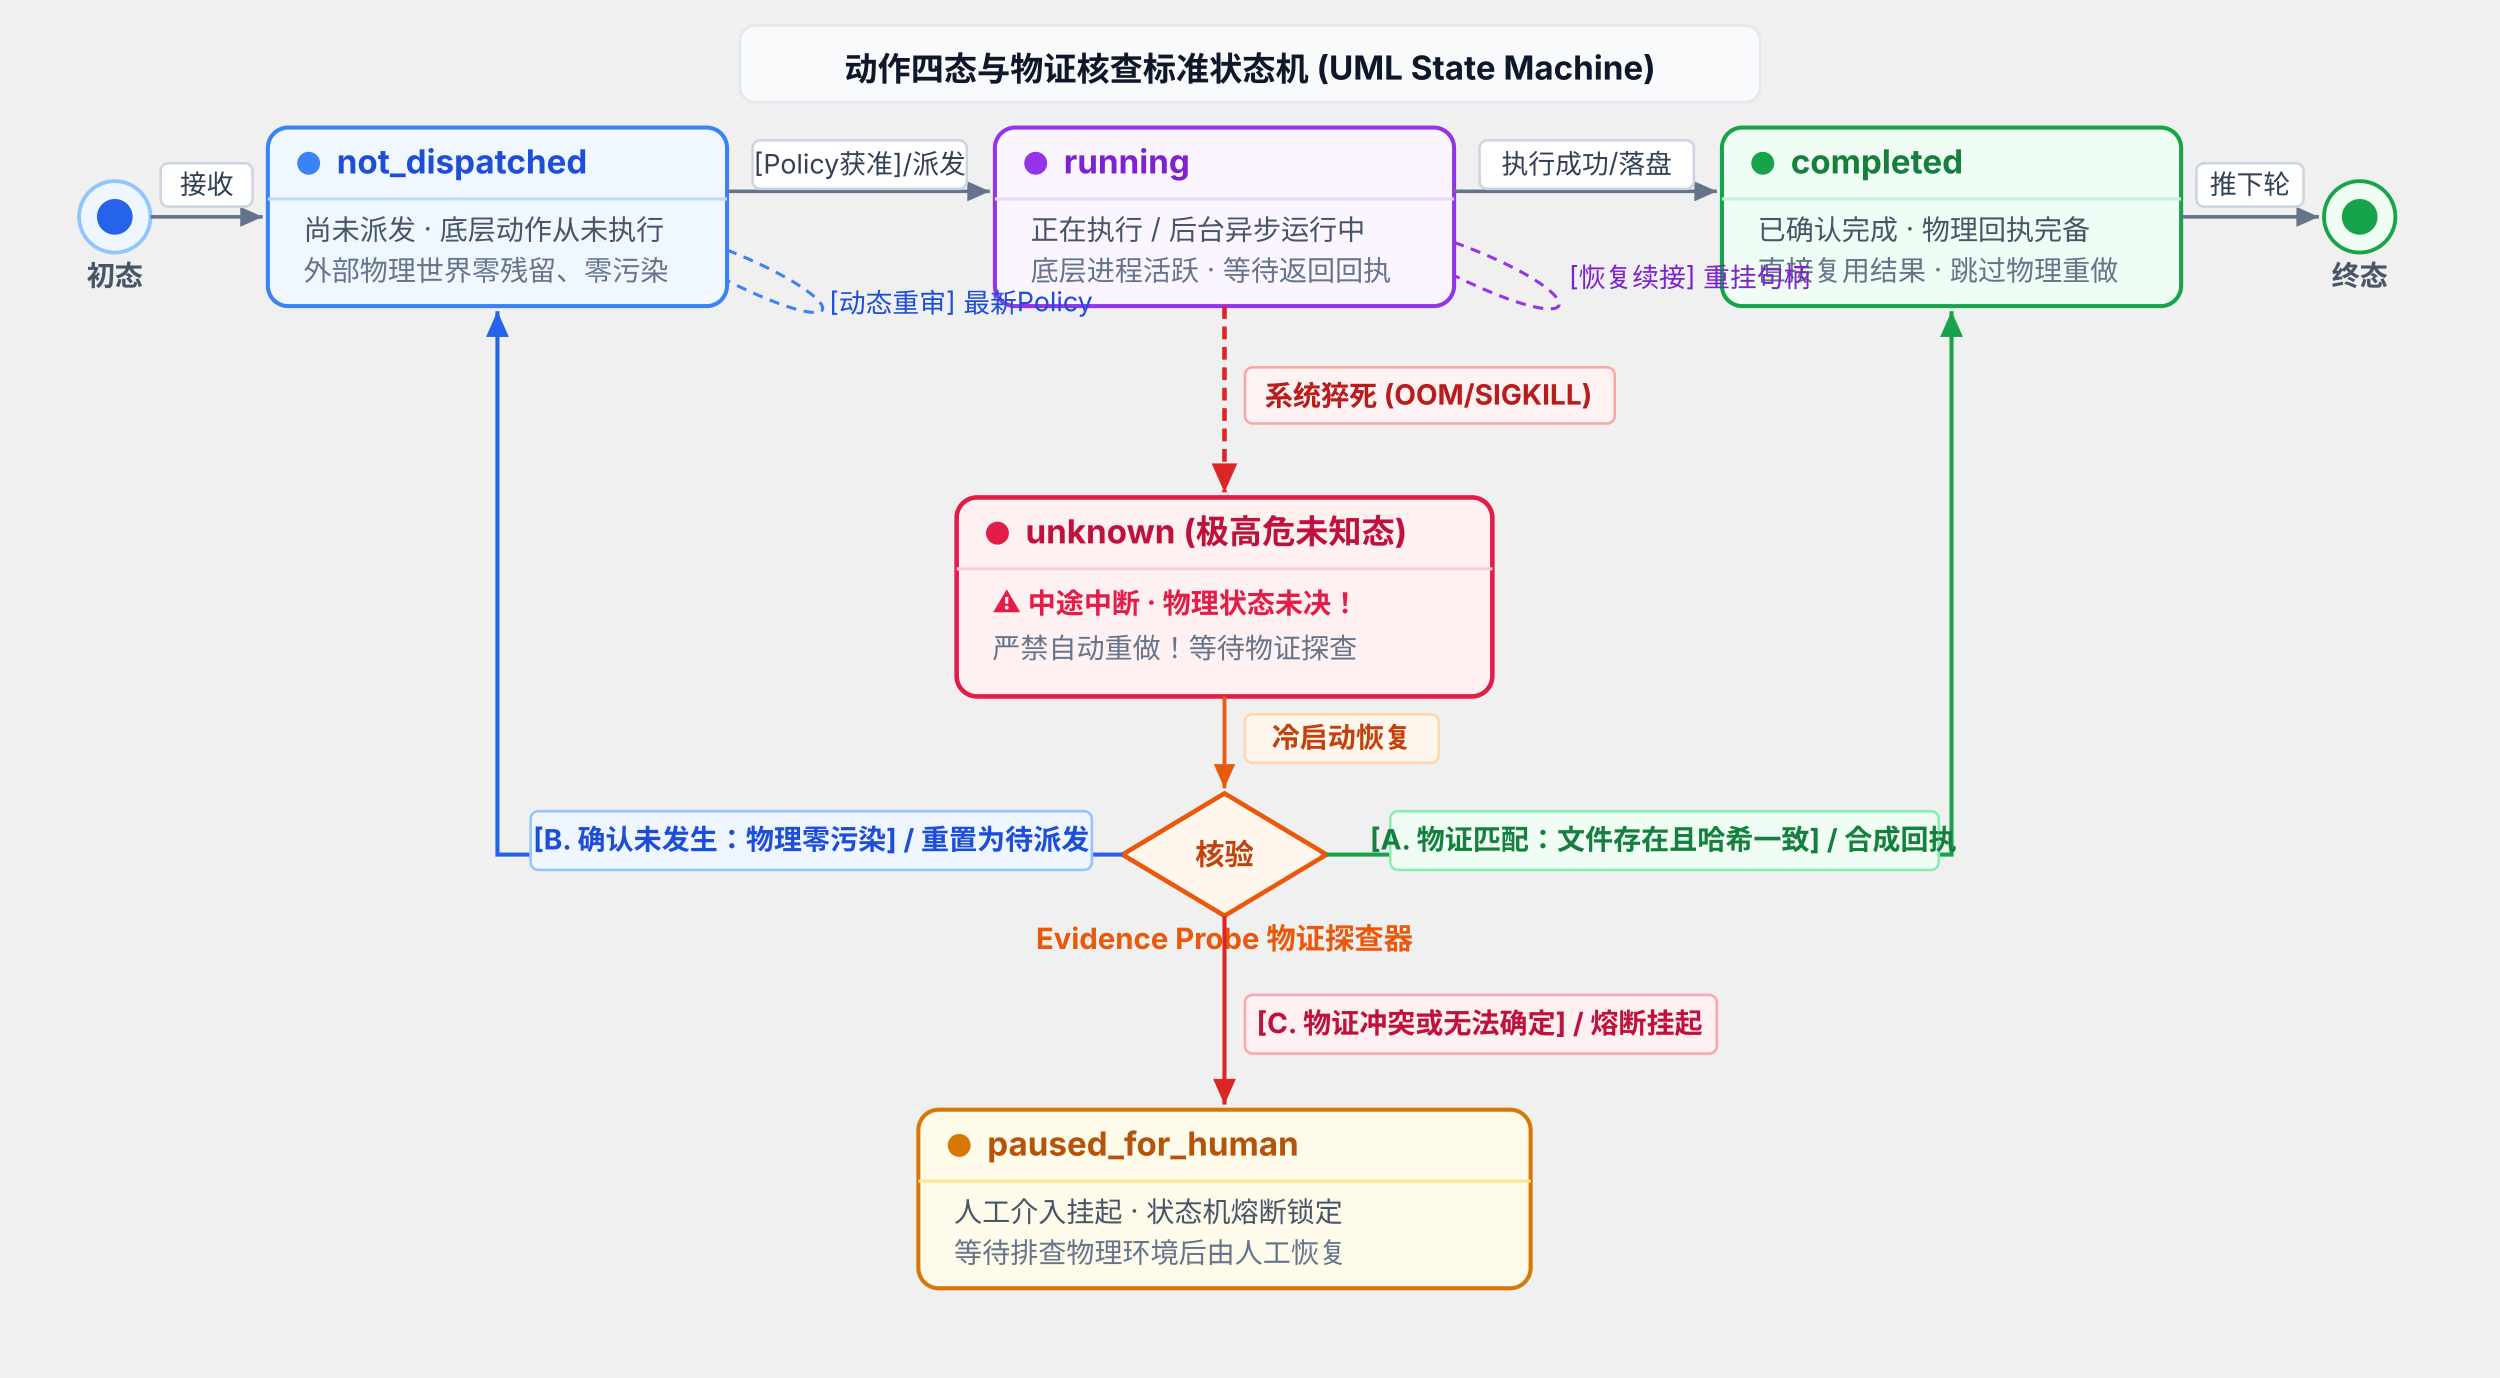
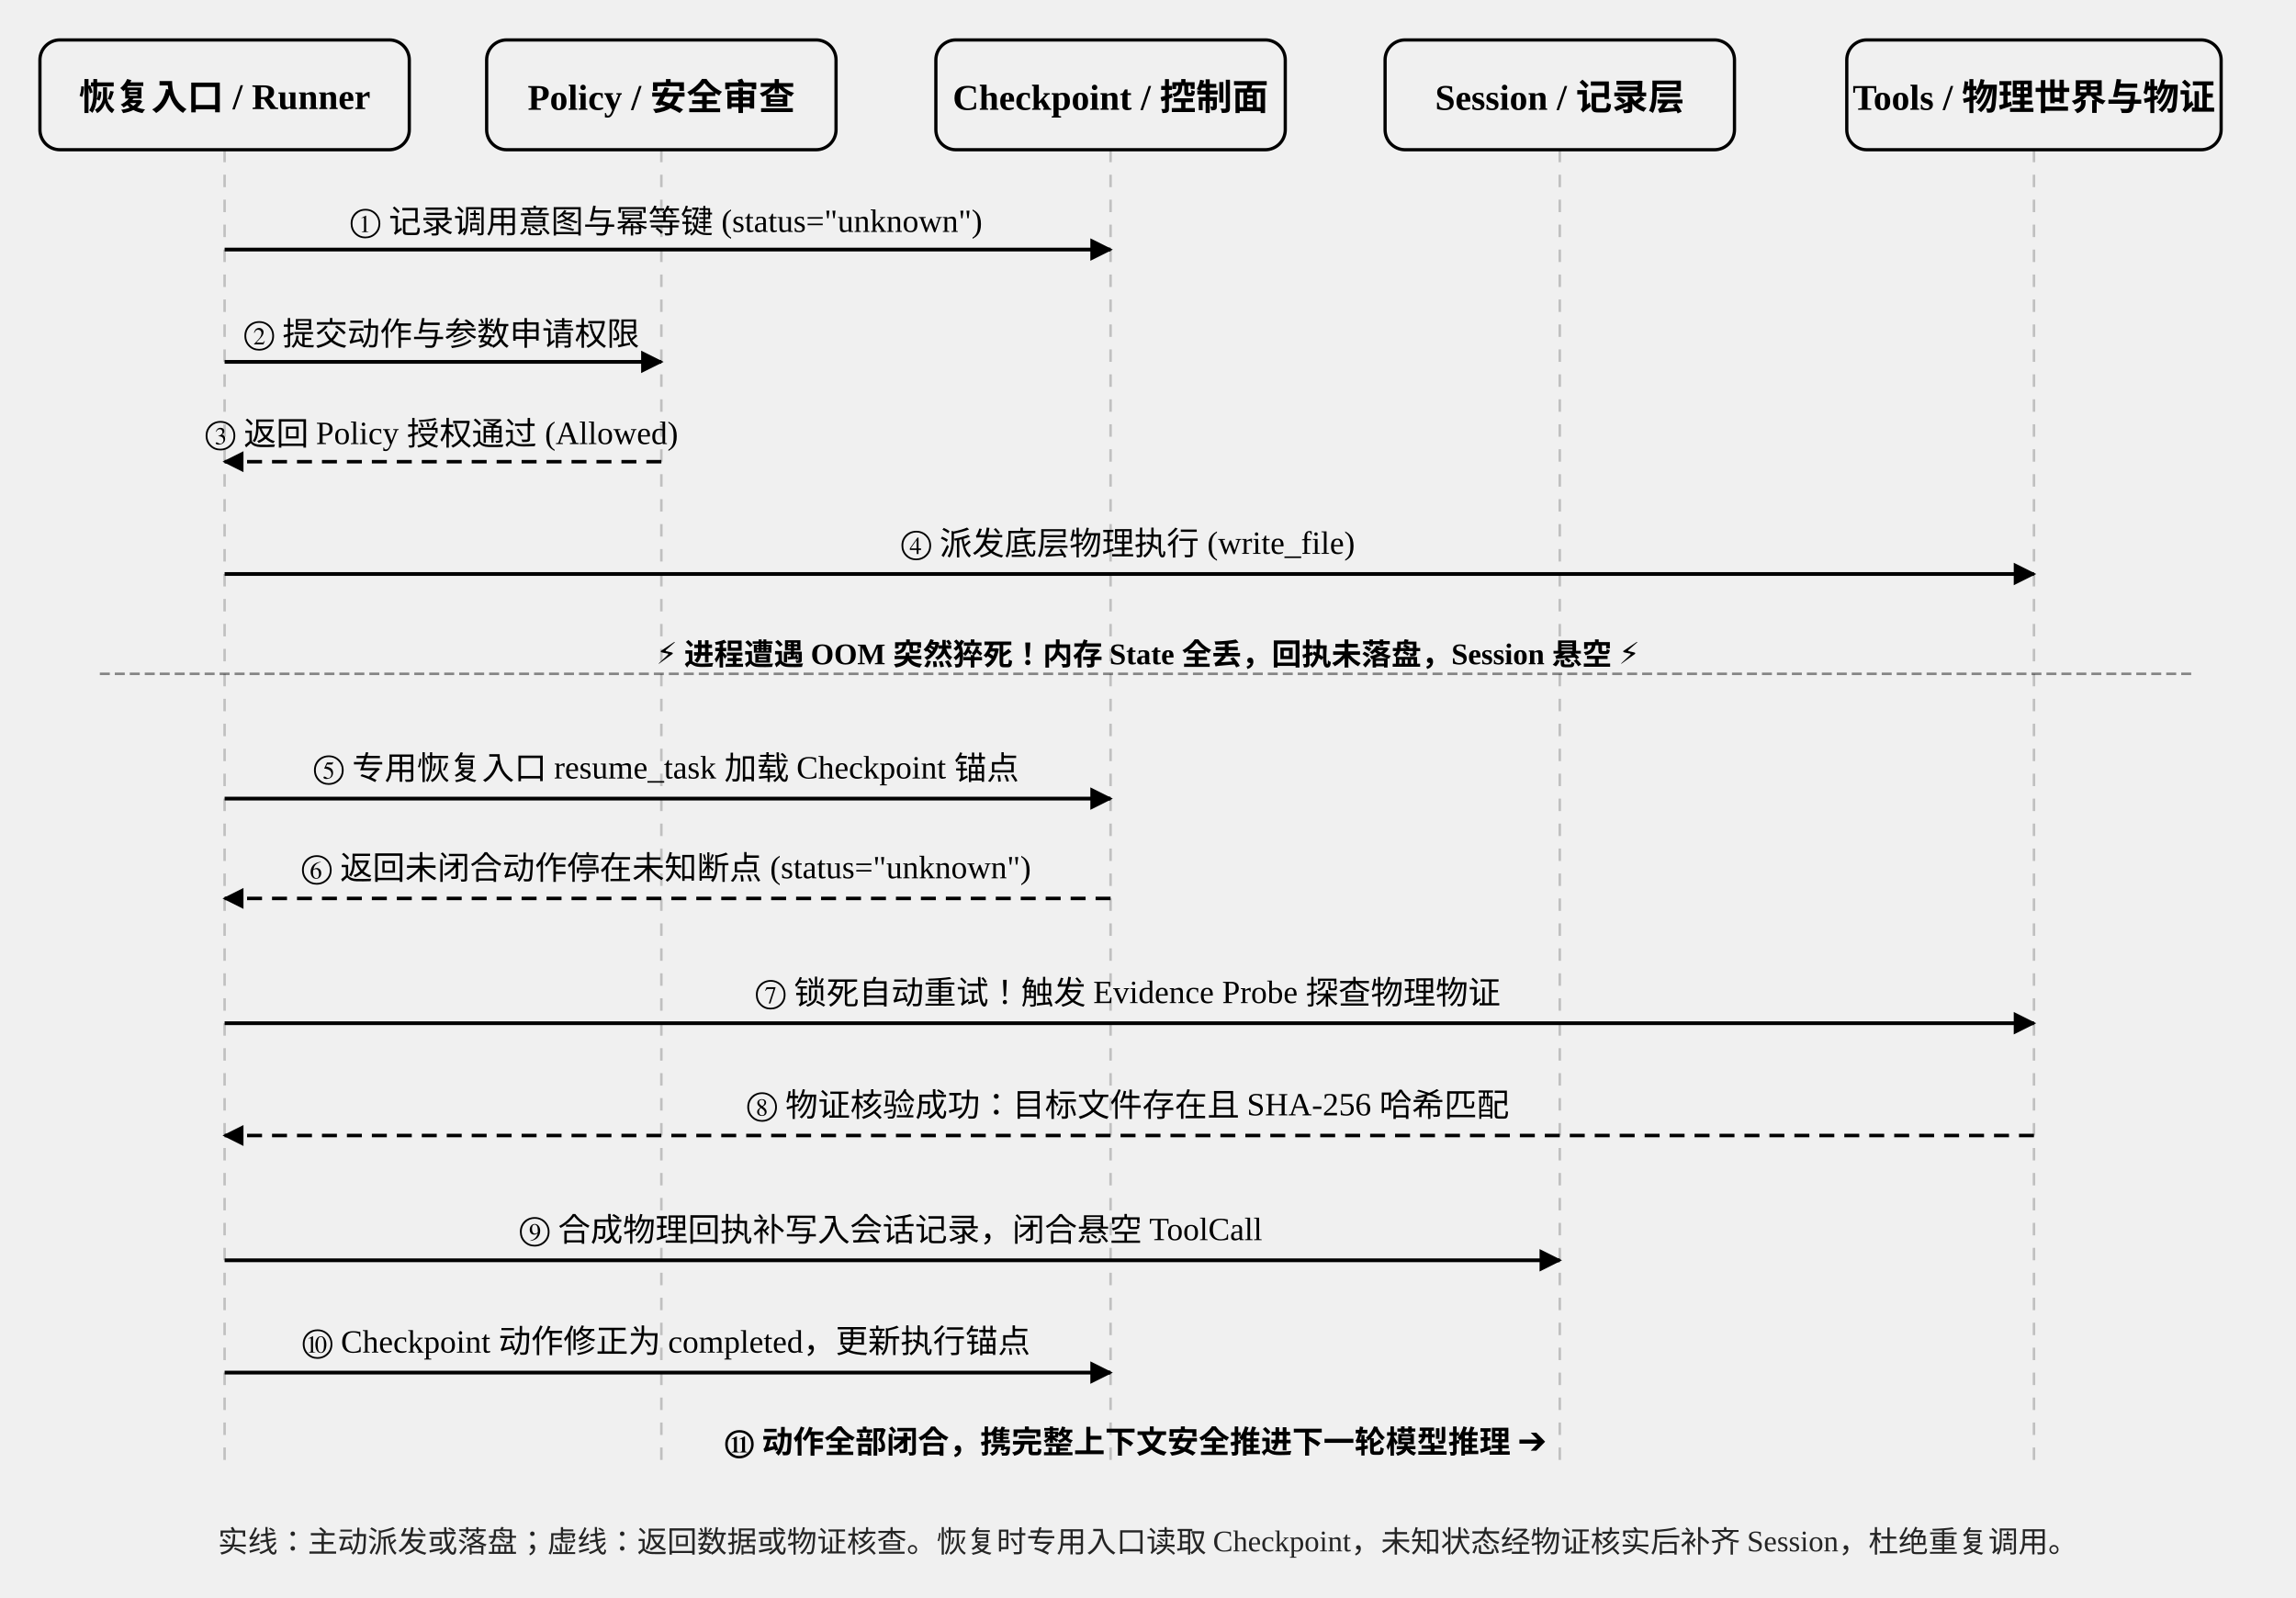
- <svg xmlns="http://www.w3.org/2000/svg" class="am-diagram" viewBox="0 0 980 540" style="background:#ffffff; font-family:-apple-system,BlinkMacSystemFont,'Segoe UI','Microsoft YaHei',sans-serif;">
-   <style>.am-diagram { margin: 0; overflow-x: auto; text-align: center; }
- .am-diagram svg { max-width: 100%; height: auto; }
- </style>
+ <svg xmlns="http://www.w3.org/2000/svg" class="lesson-svg" viewBox="0 0 920 640" width="920" height="640" role="img" aria-label="恢复时序数据流：正常派发前写入 Checkpoint，执行中遭遇系统猝死后内存清空；冷启动恢复通过专用入口加载检查点，针对 unknown 状态触发物证探查核验哈希，查实后合成回执补入 Session，闭合状态推进下一轮循环">
  <defs>
-     <marker id="arrow-default" viewBox="0 0 10 10" refX="9" refY="5" markerWidth="7" markerHeight="7" orient="auto-start-reverse">
-       <path d="M0,1 L9,5 L0,9 z" fill="#64748b" />
-     </marker>
-     <marker id="arrow-crash" viewBox="0 0 10 10" refX="9" refY="5" markerWidth="7" markerHeight="7" orient="auto-start-reverse">
-       <path d="M0,1 L9,5 L0,9 z" fill="#dc2626" />
-     </marker>
-     <marker id="arrow-probe" viewBox="0 0 10 10" refX="9" refY="5" markerWidth="7" markerHeight="7" orient="auto-start-reverse">
-       <path d="M0,1 L9,5 L0,9 z" fill="#ea580c" />
-     </marker>
-     <marker id="arrow-success" viewBox="0 0 10 10" refX="9" refY="5" markerWidth="7" markerHeight="7" orient="auto-start-reverse">
-       <path d="M0,1 L9,5 L0,9 z" fill="#16a34a" />
-     </marker>
-     <marker id="arrow-reset" viewBox="0 0 10 10" refX="9" refY="5" markerWidth="7" markerHeight="7" orient="auto-start-reverse">
-       <path d="M0,1 L9,5 L0,9 z" fill="#2563eb" />
-     </marker>
-     <marker id="arrow-danger" viewBox="0 0 10 10" refX="9" refY="5" markerWidth="7" markerHeight="7" orient="auto-start-reverse">
-       <path d="M0,1 L9,5 L0,9 z" fill="#dc2626" />
+     <marker id="recovery-flow-arrow" viewBox="0 0 10 10" refX="9" refY="5" markerWidth="6" markerHeight="6" orient="auto">
+       <path d="M0,0 L10,5 L0,10 z" fill="currentColor" />
    </marker>
  </defs>
-   <rect x="290" y="10" width="400" height="30" rx="6" fill="#f8fafc" stroke="#e2e8f0" stroke-width="1" />
-   <text x="490" y="26" text-anchor="middle" font-size="13" font-weight="700" fill="#0f172a" dominant-baseline="central">动作四态与物证核查标准状态机 (UML State Machine)</text>
-   <circle cx="45" cy="85" r="14" fill="#eff6ff" stroke="#93c5fd" stroke-width="1.5" />
-   <circle cx="45" cy="85" r="7" fill="#2563eb" />
-   <text x="45" y="112" text-anchor="middle" font-size="11" font-weight="600" fill="#475569">初态</text>
-   <g transform="translate(105, 50)">
-     <rect width="180" height="70" rx="8" fill="#f0f7ff" stroke="#3b82f6" stroke-width="1.6" />
-     <line x1="0" y1="28" x2="180" y2="28" stroke="#bfdbfe" stroke-width="1.2" />
-     <circle cx="16" cy="14" r="4.5" fill="#3b82f6" />
-     <text x="27" y="18" font-size="13" font-weight="700" fill="#1d4ed8">not_dispatched</text>
-     <text x="14" y="44" font-size="11" fill="#475569">尚未派发 · 底层动作从未执行</text>
-     <text x="14" y="60" font-size="11" fill="#64748b">外部物理世界零残留、零污染</text>
+   <g fill="none" stroke="currentColor" stroke-width="1.3">
+     <rect x="16" y="16" width="148" height="44" rx="8" />
+     <rect x="195" y="16" width="140" height="44" rx="8" />
+     <rect x="375" y="16" width="140" height="44" rx="8" />
+     <rect x="555" y="16" width="140" height="44" rx="8" />
+     <rect x="740" y="16" width="150" height="44" rx="8" />
  </g>
-   <g transform="translate(390, 50)">
-     <rect width="180" height="70" rx="8" fill="#faf5ff" stroke="#9333ea" stroke-width="1.6" />
-     <line x1="0" y1="28" x2="180" y2="28" stroke="#e9d5ff" stroke-width="1.2" />
-     <circle cx="16" cy="14" r="4.5" fill="#9333ea" />
-     <text x="27" y="18" font-size="13" font-weight="700" fill="#7e22ce">running</text>
-     <text x="14" y="44" font-size="11" fill="#475569">正在执行 / 后台异步运行中</text>
-     <text x="14" y="60" font-size="11" fill="#64748b">底层进程活跃 · 等待返回回执</text>
+   <g fill="currentColor" text-anchor="middle" font-size="14.5" font-weight="600">
+     <text x="90" y="44">恢复入口 / Runner</text>
+     <text x="265" y="44">Policy / 安全审查</text>
+     <text x="445" y="44">Checkpoint / 控制面</text>
+     <text x="625" y="44">Session / 记录层</text>
+     <text x="815" y="44">Tools / 物理世界与物证</text>
  </g>
-   <g transform="translate(675, 50)">
-     <rect width="180" height="70" rx="8" fill="#f0fdf4" stroke="#16a34a" stroke-width="1.6" />
-     <line x1="0" y1="28" x2="180" y2="28" stroke="#bbf7d0" stroke-width="1.2" />
-     <circle cx="16" cy="14" r="4.5" fill="#16a34a" />
-     <text x="27" y="18" font-size="13" font-weight="700" fill="#15803d">completed</text>
-     <text x="14" y="44" font-size="11" fill="#475569">已确认完成 · 物理回执完备</text>
-     <text x="14" y="60" font-size="11" fill="#64748b">直接复用结果 · 跳过物理重做</text>
+   <g stroke="currentColor" opacity=".2" stroke-dasharray="5 5">
+     <path d="M90 60 V590 M265 60 V590 M445 60 V590 M625 60 V590 M815 60 V590" />
  </g>
-   <circle cx="925" cy="85" r="14" fill="#f0fdf4" stroke="#16a34a" stroke-width="1.5" />
-   <circle cx="925" cy="85" r="7" fill="#16a34a" />
-   <text x="925" y="112" text-anchor="middle" font-size="11" font-weight="600" fill="#475569">终态</text>
-   <g transform="translate(375, 195)">
-     <rect width="210" height="78" rx="8" fill="#fff1f2" stroke="#e11d48" stroke-width="1.8" />
-     <line x1="0" y1="28" x2="210" y2="28" stroke="#fecdd3" stroke-width="1.2" />
-     <circle cx="16" cy="14" r="4.5" fill="#e11d48" />
-     <text x="27" y="18" font-size="13" font-weight="700" fill="#be123c">unknown (极高危未知态)</text>
-     <text x="14" y="45" font-size="11" font-weight="700" fill="#e11d48">⚠ 中途中断 · 物理状态未决！</text>
-     <text x="14" y="63" font-size="11" fill="#64748b">严禁自动重做！等待物证探查</text>
+   <g fill="none" stroke="currentColor" stroke-width="1.5" marker-end="url(#recovery-flow-arrow)">
+     <path d="M90 100 H445" />
+     <path d="M90 145 H265" />
+     <path d="M90 230 H815" />
  </g>
-   <g transform="translate(480, 335)">
-     <polygon points="0,-24 40,0 0,24 -40,0" fill="#fff7ed" stroke="#ea580c" stroke-width="1.8" />
-     <text x="0" y="4" text-anchor="middle" font-size="11.5" font-weight="700" fill="#c2410c">核验</text>
+   <g fill="none" stroke="currentColor" stroke-width="1.4" stroke-dasharray="6 4" marker-end="url(#recovery-flow-arrow)">
+     <path d="M265 185 H90" />
  </g>
-   <text x="480" y="372" text-anchor="middle" font-size="11.5" font-weight="700" fill="#ea580c">Evidence Probe 物证探查器</text>
-   <g transform="translate(360, 435)">
-     <rect width="240" height="70" rx="8" fill="#fffbeb" stroke="#d97706" stroke-width="1.6" />
-     <line x1="0" y1="28" x2="240" y2="28" stroke="#fde68a" stroke-width="1.2" />
-     <circle cx="16" cy="14" r="4.5" fill="#d97706" />
-     <text x="27" y="18" font-size="13" font-weight="700" fill="#b45309">paused_for_human</text>
-     <text x="14" y="44" font-size="11" fill="#475569">人工介入挂起 · 状态机熔断锁定</text>
-     <text x="14" y="60" font-size="11" fill="#64748b">等待排查物理环境后由人工恢复</text>
+   <g stroke="currentColor" opacity=".45" stroke-dasharray="4 2">
+     <path d="M40 270 H880" />
  </g>
-   <path d="M59,85 H103" fill="none" stroke="#64748b" stroke-width="1.4" marker-end="url(#arrow-default)" />
-   <g transform="translate(63, 64)">
-     <rect width="36" height="17" rx="3" fill="#ffffff" stroke="#cbd5e1" stroke-width="1" />
-     <text x="18" y="12" text-anchor="middle" font-size="10.5" fill="#334155">接收</text>
+   <g fill="none" stroke="currentColor" stroke-width="1.5" marker-end="url(#recovery-flow-arrow)">
+     <path d="M90 320 H445" />
+     <path d="M90 410 H815" />
+     <path d="M90 505 H625" />
+     <path d="M90 550 H445" />
  </g>
-   <path d="M285,75 H388" fill="none" stroke="#64748b" stroke-width="1.4" marker-end="url(#arrow-default)" />
-   <g transform="translate(295, 55)">
-     <rect width="84" height="19" rx="3" fill="#ffffff" stroke="#cbd5e1" stroke-width="1" />
-     <text x="42" y="13" text-anchor="middle" font-size="10.5" fill="#334155">[Policy获准]/派发</text>
+   <g fill="none" stroke="currentColor" stroke-width="1.4" stroke-dasharray="6 4" marker-end="url(#recovery-flow-arrow)">
+     <path d="M445 360 H90" />
+     <path d="M815 455 H90" />
  </g>
-   <path d="M570,75 H673" fill="none" stroke="#64748b" stroke-width="1.4" marker-end="url(#arrow-default)" />
-   <g transform="translate(580, 55)">
-     <rect width="84" height="19" rx="3" fill="#ffffff" stroke="#cbd5e1" stroke-width="1" />
-     <text x="42" y="13" text-anchor="middle" font-size="10.5" fill="#334155">执行成功/落盘</text>
+   <g fill="currentColor" text-anchor="middle" font-size="13">
+     <text x="267" y="93">① 记录调用意图与幂等键 (status="unknown")</text>
+     <text x="177" y="138">② 提交动作与参数申请权限</text>
+     <text x="177" y="178">③ 返回 Policy 授权通过 (Allowed)</text>
+     <text x="452" y="222">④ 派发底层物理执行 (write_file)</text>
+     <text x="460" y="266" font-size="12" font-weight="600">⚡ 进程遭遇 OOM 突然猝死！内存 State 全丢，回执未落盘，Session 悬空 ⚡</text>
+     <text x="267" y="312">⑤ 专用恢复入口 resume_task 加载 Checkpoint 锚点</text>
+     <text x="267" y="352">⑥ 返回未闭合动作停在未知断点 (status="unknown")</text>
+     <text x="452" y="402">⑦ 锁死自动重试！触发 Evidence Probe 探查物理物证</text>
+     <text x="452" y="447">⑧ 物证核验成功：目标文件存在且 SHA-256 哈希匹配</text>
+     <text x="357" y="497">⑨ 合成物理回执补写入会话记录，闭合悬空 ToolCall</text>
+     <text x="267" y="542">⑩ Checkpoint 动作修正为 completed，更新执行锚点</text>
+     <text x="455" y="582" font-size="12.5" font-weight="600">⑪ 动作全部闭合，携完整上下文安全推进下一轮模型推理 ➔</text>
+     <text x="460" y="622" font-size="12" opacity=".85">实线：主动派发或落盘；虚线：返回数据或物证核查。恢复时专用入口读取 Checkpoint，未知状态经物证核实后补齐 Session，杜绝重复调用。</text>
  </g>
-   <path d="M855,85 H909" fill="none" stroke="#64748b" stroke-width="1.4" marker-end="url(#arrow-default)" />
-   <g transform="translate(861, 64)">
-     <rect width="42" height="17" rx="3" fill="#ffffff" stroke="#cbd5e1" stroke-width="1" />
-     <text x="21" y="12" text-anchor="middle" font-size="10.5" fill="#334155">推下轮</text>
-   </g>
-   <path d="M480,120 V193" fill="none" stroke="#dc2626" stroke-width="1.8" stroke-dasharray="5 3" marker-end="url(#arrow-crash)" />
-   <g transform="translate(488, 144)">
-     <rect width="145" height="22" rx="3" fill="#fef2f2" stroke="#fca5a5" stroke-width="1" />
-     <text x="72" y="15" text-anchor="middle" font-size="11" font-weight="700" fill="#b91c1c">系统猝死 (OOM/SIGKILL)</text>
-   </g>
-   <path d="M480,273 V309" fill="none" stroke="#ea580c" stroke-width="1.5" marker-end="url(#arrow-probe)" />
-   <g transform="translate(488, 280)">
-     <rect width="76" height="19" rx="3" fill="#fff7ed" stroke="#fed7aa" stroke-width="1" />
-     <text x="38" y="13" text-anchor="middle" font-size="11" font-weight="600" fill="#c2410c">冷启动恢复</text>
-   </g>
-   <path d="M520,335 H765 V122" fill="none" stroke="#16a34a" stroke-width="1.6" marker-end="url(#arrow-success)" />
-   <g transform="translate(545, 318)">
-     <rect width="215" height="23" rx="3" fill="#f0fdf4" stroke="#86efac" stroke-width="1" />
-     <text x="107" y="15" text-anchor="middle" font-size="11" font-weight="700" fill="#15803d">[A. 物证匹配：文件存在且哈希一致] / 合成回执</text>
-   </g>
-   <path d="M440,335 H195 V122" fill="none" stroke="#2563eb" stroke-width="1.6" marker-end="url(#arrow-reset)" />
-   <g transform="translate(208, 318)">
-     <rect width="220" height="23" rx="3" fill="#eff6ff" stroke="#93c5fd" stroke-width="1" />
-     <text x="110" y="15" text-anchor="middle" font-size="11" font-weight="700" fill="#1d4ed8">[B. 确认未发生：物理零污染] / 重置为待派发</text>
-   </g>
-   <path d="M480,359 V433" fill="none" stroke="#dc2626" stroke-width="1.6" marker-end="url(#arrow-danger)" />
-   <g transform="translate(488, 390)">
-     <rect width="185" height="23" rx="3" fill="#fff1f2" stroke="#fda4af" stroke-width="1" />
-     <text x="92" y="15" text-anchor="middle" font-size="11" font-weight="700" fill="#be123c">[C. 物证冲突或无法确定] / 熔断挂起</text>
-   </g>
-   <path d="M570,95 C625,115 625,135 570,108" fill="none" stroke="#9333ea" stroke-width="1.2" stroke-dasharray="4 3" />
-   <text x="615" y="112" font-size="10.5" fill="#7e22ce">[恢复续接] 重挂句柄</text>
-   <path d="M285,98 C335,118 335,135 285,110" fill="none" stroke="#3b82f6" stroke-width="1.2" stroke-dasharray="4 3" />
-   <text x="325" y="122" font-size="10.5" fill="#1d4ed8">[动态重审] 最新Policy</text>
</svg>
